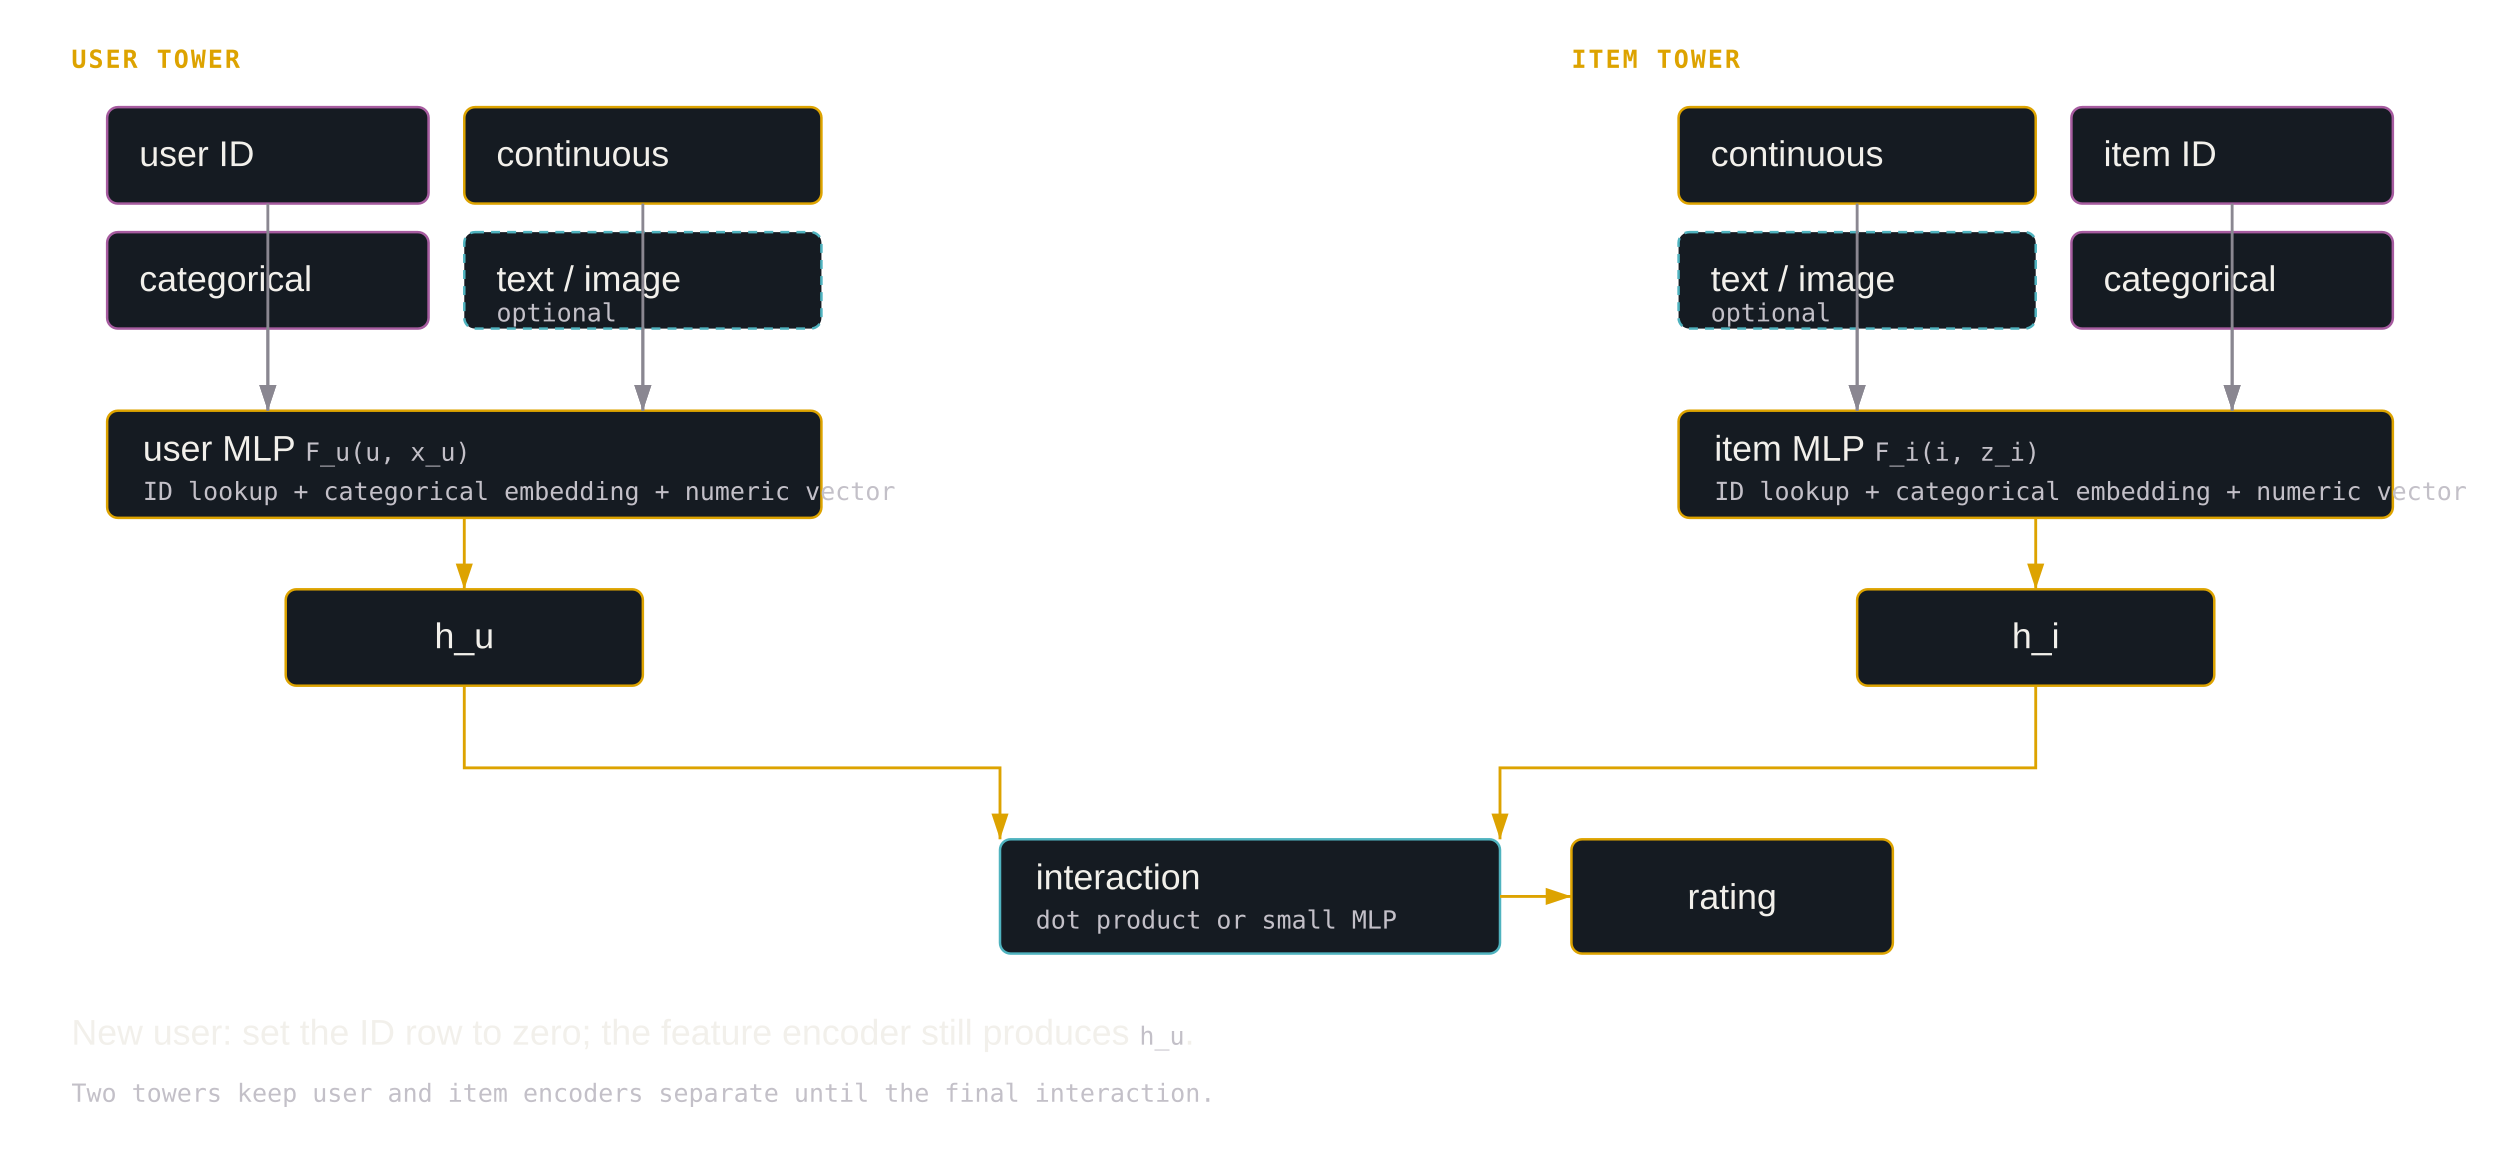
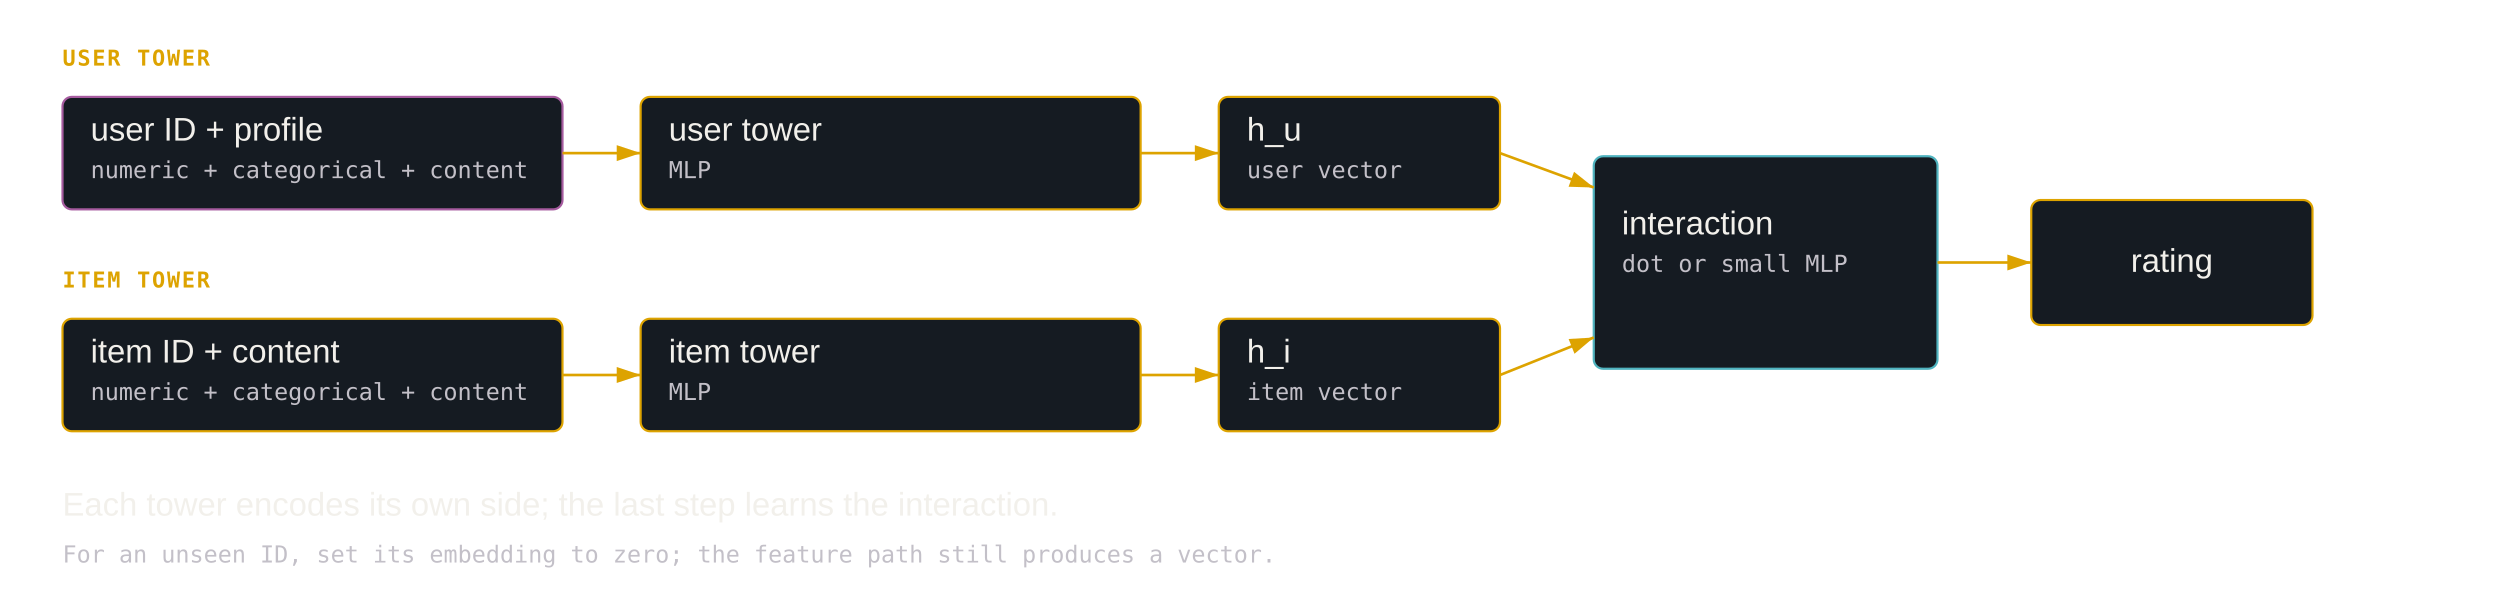
- <svg xmlns="http://www.w3.org/2000/svg" width="1400" height="650" viewBox="0 0 1400 650" role="img" aria-label="Two-tower model: user and item features are encoded separately, then combined by a dot product or a small MLP.">
+ <svg xmlns="http://www.w3.org/2000/svg" width="1600" height="380" viewBox="0 0 1600 380" role="img" aria-label="Two-tower model: user and item features are encoded separately, then combined by a dot product or a small MLP.">
  <defs>
-     <marker id="arrow-gold3" markerWidth="10" markerHeight="10" refX="9" refY="3" orient="auto">
+     <marker id="arrow" markerWidth="10" markerHeight="10" refX="9" refY="3" orient="auto">
      <path d="M0,0 L0,6 L9,3 z" fill="#dda300" />
-     </marker>
-     <marker id="arrow-muted3" markerWidth="10" markerHeight="10" refX="9" refY="3" orient="auto">
-       <path d="M0,0 L0,6 L9,3 z" fill="#8a8791" />
    </marker>
    <style>
      .box { fill: #151b22; stroke: rgba(255,255,255,.20); stroke-width: 1.4; }
      .gold { stroke: #dda300; }
      .violet { stroke: #a65b9f; }
      .cyan { stroke: #4fb3bf; }
-       .optional { stroke-dasharray: 5 4; stroke: #4fb3bf; }
-       .txt { fill: #f2f0eb; font-family: "Avenir Next", "Helvetica Neue", Arial, sans-serif; font-size: 20px; }
-       .small { fill: #c3c0c8; font-family: Menlo, monospace; font-size: 14px; }
+       .txt { fill: #f2f0eb; font-family: "Avenir Next", "Helvetica Neue", Arial, sans-serif; font-size: 21px; }
+       .small { fill: #c3c0c8; font-family: Menlo, monospace; font-size: 15px; }
      .kicker { fill: #dda300; font-family: Menlo, monospace; font-size: 14px; font-weight: 700; letter-spacing: .08em; }
-       .line { stroke: #8a8791; stroke-width: 1.6; fill: none; }
-       .line-gold { stroke: #dda300; stroke-width: 1.6; fill: none; }
+       .line { stroke: #dda300; stroke-width: 1.7; fill: none; }
    </style>
  </defs>
-   <text x="40" y="38" class="kicker">USER TOWER</text>
-   <rect x="60" y="60" width="180" height="54" rx="6" class="box violet" />
-   <text x="78" y="93" class="txt">user ID</text>
-   <rect x="260" y="60" width="200" height="54" rx="6" class="box gold" />
-   <text x="278" y="93" class="txt">continuous</text>
-   <rect x="60" y="130" width="180" height="54" rx="6" class="box violet" />
-   <text x="78" y="163" class="txt">categorical</text>
-   <rect x="260" y="130" width="200" height="54" rx="6" class="box optional" />
-   <text x="278" y="163" class="txt">text / image</text>
-   <text x="278" y="180" class="small">optional</text>
-   <rect x="60" y="230" width="400" height="60" rx="6" class="box gold" />
-   <text x="80" y="258" class="txt">user MLP  <tspan class="small">F_u(u, x_u)</tspan>
-   </text>
-   <text x="80" y="280" class="small">ID lookup + categorical embedding + numeric vector</text>
-   <rect x="160" y="330" width="200" height="54" rx="6" class="box gold" />
-   <text x="260" y="363" class="txt" text-anchor="middle">h_u</text>
-   <line x1="150" y1="114" x2="150" y2="230" class="line" marker-end="url(#arrow-muted3)" />
-   <line x1="360" y1="114" x2="360" y2="230" class="line" marker-end="url(#arrow-muted3)" />
-   <line x1="150" y1="184" x2="150" y2="230" class="line" marker-end="url(#arrow-muted3)" />
-   <line x1="360" y1="184" x2="360" y2="230" class="line" marker-end="url(#arrow-muted3)" />
-   <line x1="260" y1="290" x2="260" y2="330" class="line-gold" marker-end="url(#arrow-gold3)" />
-   <text x="880" y="38" class="kicker">ITEM TOWER</text>
-   <rect x="1160" y="60" width="180" height="54" rx="6" class="box violet" />
-   <text x="1178" y="93" class="txt">item ID</text>
-   <rect x="940" y="60" width="200" height="54" rx="6" class="box gold" />
-   <text x="958" y="93" class="txt">continuous</text>
-   <rect x="1160" y="130" width="180" height="54" rx="6" class="box violet" />
-   <text x="1178" y="163" class="txt">categorical</text>
-   <rect x="940" y="130" width="200" height="54" rx="6" class="box optional" />
-   <text x="958" y="163" class="txt">text / image</text>
-   <text x="958" y="180" class="small">optional</text>
-   <rect x="940" y="230" width="400" height="60" rx="6" class="box gold" />
-   <text x="960" y="258" class="txt">item MLP  <tspan class="small">F_i(i, z_i)</tspan>
-   </text>
-   <text x="960" y="280" class="small">ID lookup + categorical embedding + numeric vector</text>
-   <rect x="1040" y="330" width="200" height="54" rx="6" class="box gold" />
-   <text x="1140" y="363" class="txt" text-anchor="middle">h_i</text>
-   <line x1="1250" y1="114" x2="1250" y2="230" class="line" marker-end="url(#arrow-muted3)" />
-   <line x1="1040" y1="114" x2="1040" y2="230" class="line" marker-end="url(#arrow-muted3)" />
-   <line x1="1250" y1="184" x2="1250" y2="230" class="line" marker-end="url(#arrow-muted3)" />
-   <line x1="1040" y1="184" x2="1040" y2="230" class="line" marker-end="url(#arrow-muted3)" />
-   <line x1="1140" y1="290" x2="1140" y2="330" class="line-gold" marker-end="url(#arrow-gold3)" />
-   <rect x="560" y="470" width="280" height="64" rx="6" class="box cyan" />
-   <text x="580" y="498" class="txt">interaction</text>
-   <text x="580" y="520" class="small">dot product or small MLP</text>
-   <rect x="880" y="470" width="180" height="64" rx="6" class="box gold" />
-   <text x="970" y="509" class="txt" text-anchor="middle">rating</text>
-   <polyline points="260,384 260,430 560,430 560,470" class="line-gold" marker-end="url(#arrow-gold3)" />
-   <polyline points="1140,384 1140,430 840,430 840,470" class="line-gold" marker-end="url(#arrow-gold3)" />
-   <line x1="840" y1="502" x2="880" y2="502" class="line-gold" marker-end="url(#arrow-gold3)" />
-   <text x="40" y="585" class="txt" font-size="24">New user: set the ID row to zero; the feature encoder still produces <tspan class="small" font-size="24">h_u</tspan>.</text>
-   <text x="40" y="617" class="small" font-size="18">Two towers keep user and item encoders separate until the final interaction.</text>
+   <text x="40" y="42" class="kicker">USER TOWER</text>
+   <rect x="40" y="62" width="320" height="72" rx="6" class="box violet" />
+   <text x="58" y="90" class="txt">user ID + profile</text>
+   <text x="58" y="114" class="small">numeric + categorical + content</text>
+   <rect x="410" y="62" width="320" height="72" rx="6" class="box gold" />
+   <text x="428" y="90" class="txt">user tower</text>
+   <text x="428" y="114" class="small">MLP</text>
+   <rect x="780" y="62" width="180" height="72" rx="6" class="box gold" />
+   <text x="798" y="90" class="txt">h_u</text>
+   <text x="798" y="114" class="small">user vector</text>
+   <text x="40" y="184" class="kicker">ITEM TOWER</text>
+   <rect x="40" y="204" width="320" height="72" rx="6" class="box gold" />
+   <text x="58" y="232" class="txt">item ID + content</text>
+   <text x="58" y="256" class="small">numeric + categorical + content</text>
+   <rect x="410" y="204" width="320" height="72" rx="6" class="box gold" />
+   <text x="428" y="232" class="txt">item tower</text>
+   <text x="428" y="256" class="small">MLP</text>
+   <rect x="780" y="204" width="180" height="72" rx="6" class="box gold" />
+   <text x="798" y="232" class="txt">h_i</text>
+   <text x="798" y="256" class="small">item vector</text>
+   <rect x="1020" y="100" width="220" height="136" rx="6" class="box cyan" />
+   <text x="1038" y="150" class="txt">interaction</text>
+   <text x="1038" y="174" class="small">dot or small MLP</text>
+   <rect x="1300" y="128" width="180" height="80" rx="6" class="box gold" />
+   <text x="1390" y="174" class="txt" text-anchor="middle">rating</text>
+   <line x1="360" y1="98" x2="410" y2="98" class="line" marker-end="url(#arrow)" />
+   <line x1="730" y1="98" x2="780" y2="98" class="line" marker-end="url(#arrow)" />
+   <line x1="360" y1="240" x2="410" y2="240" class="line" marker-end="url(#arrow)" />
+   <line x1="730" y1="240" x2="780" y2="240" class="line" marker-end="url(#arrow)" />
+   <line x1="960" y1="98" x2="1020" y2="120" class="line" marker-end="url(#arrow)" />
+   <line x1="960" y1="240" x2="1020" y2="216" class="line" marker-end="url(#arrow)" />
+   <line x1="1240" y1="168" x2="1300" y2="168" class="line" marker-end="url(#arrow)" />
+   <text x="40" y="330" class="txt" font-size="23">Each tower encodes its own side; the last step learns the interaction.</text>
+   <text x="40" y="360" class="small" font-size="17">For an unseen ID, set its embedding to zero; the feature path still produces a vector.</text>
</svg>
